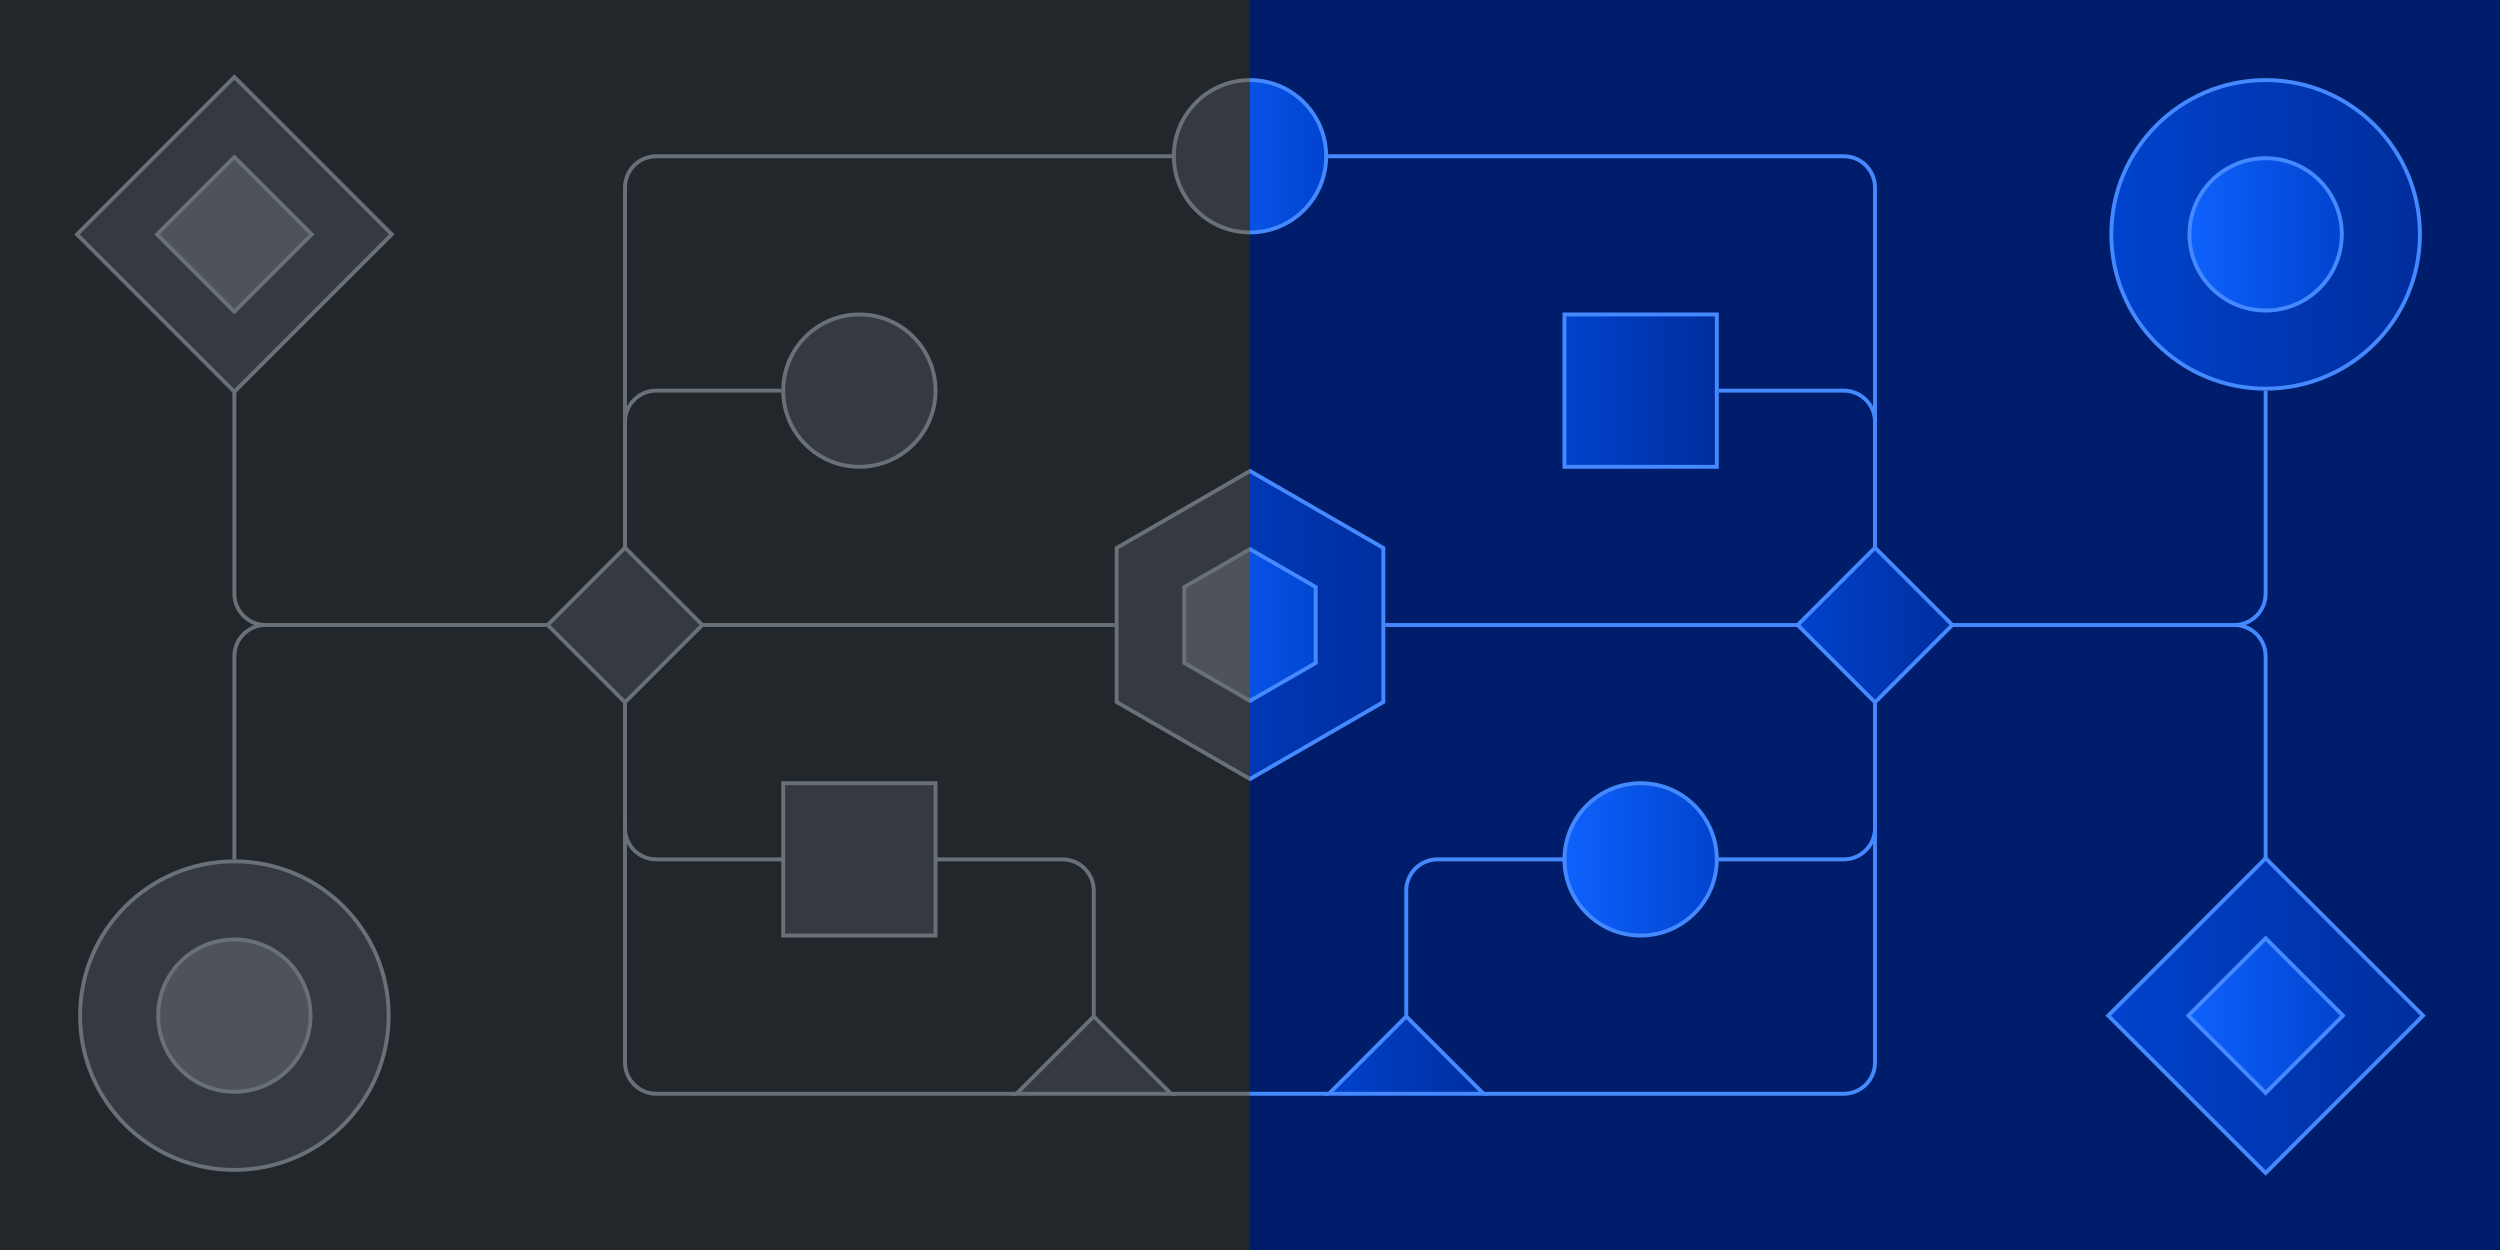
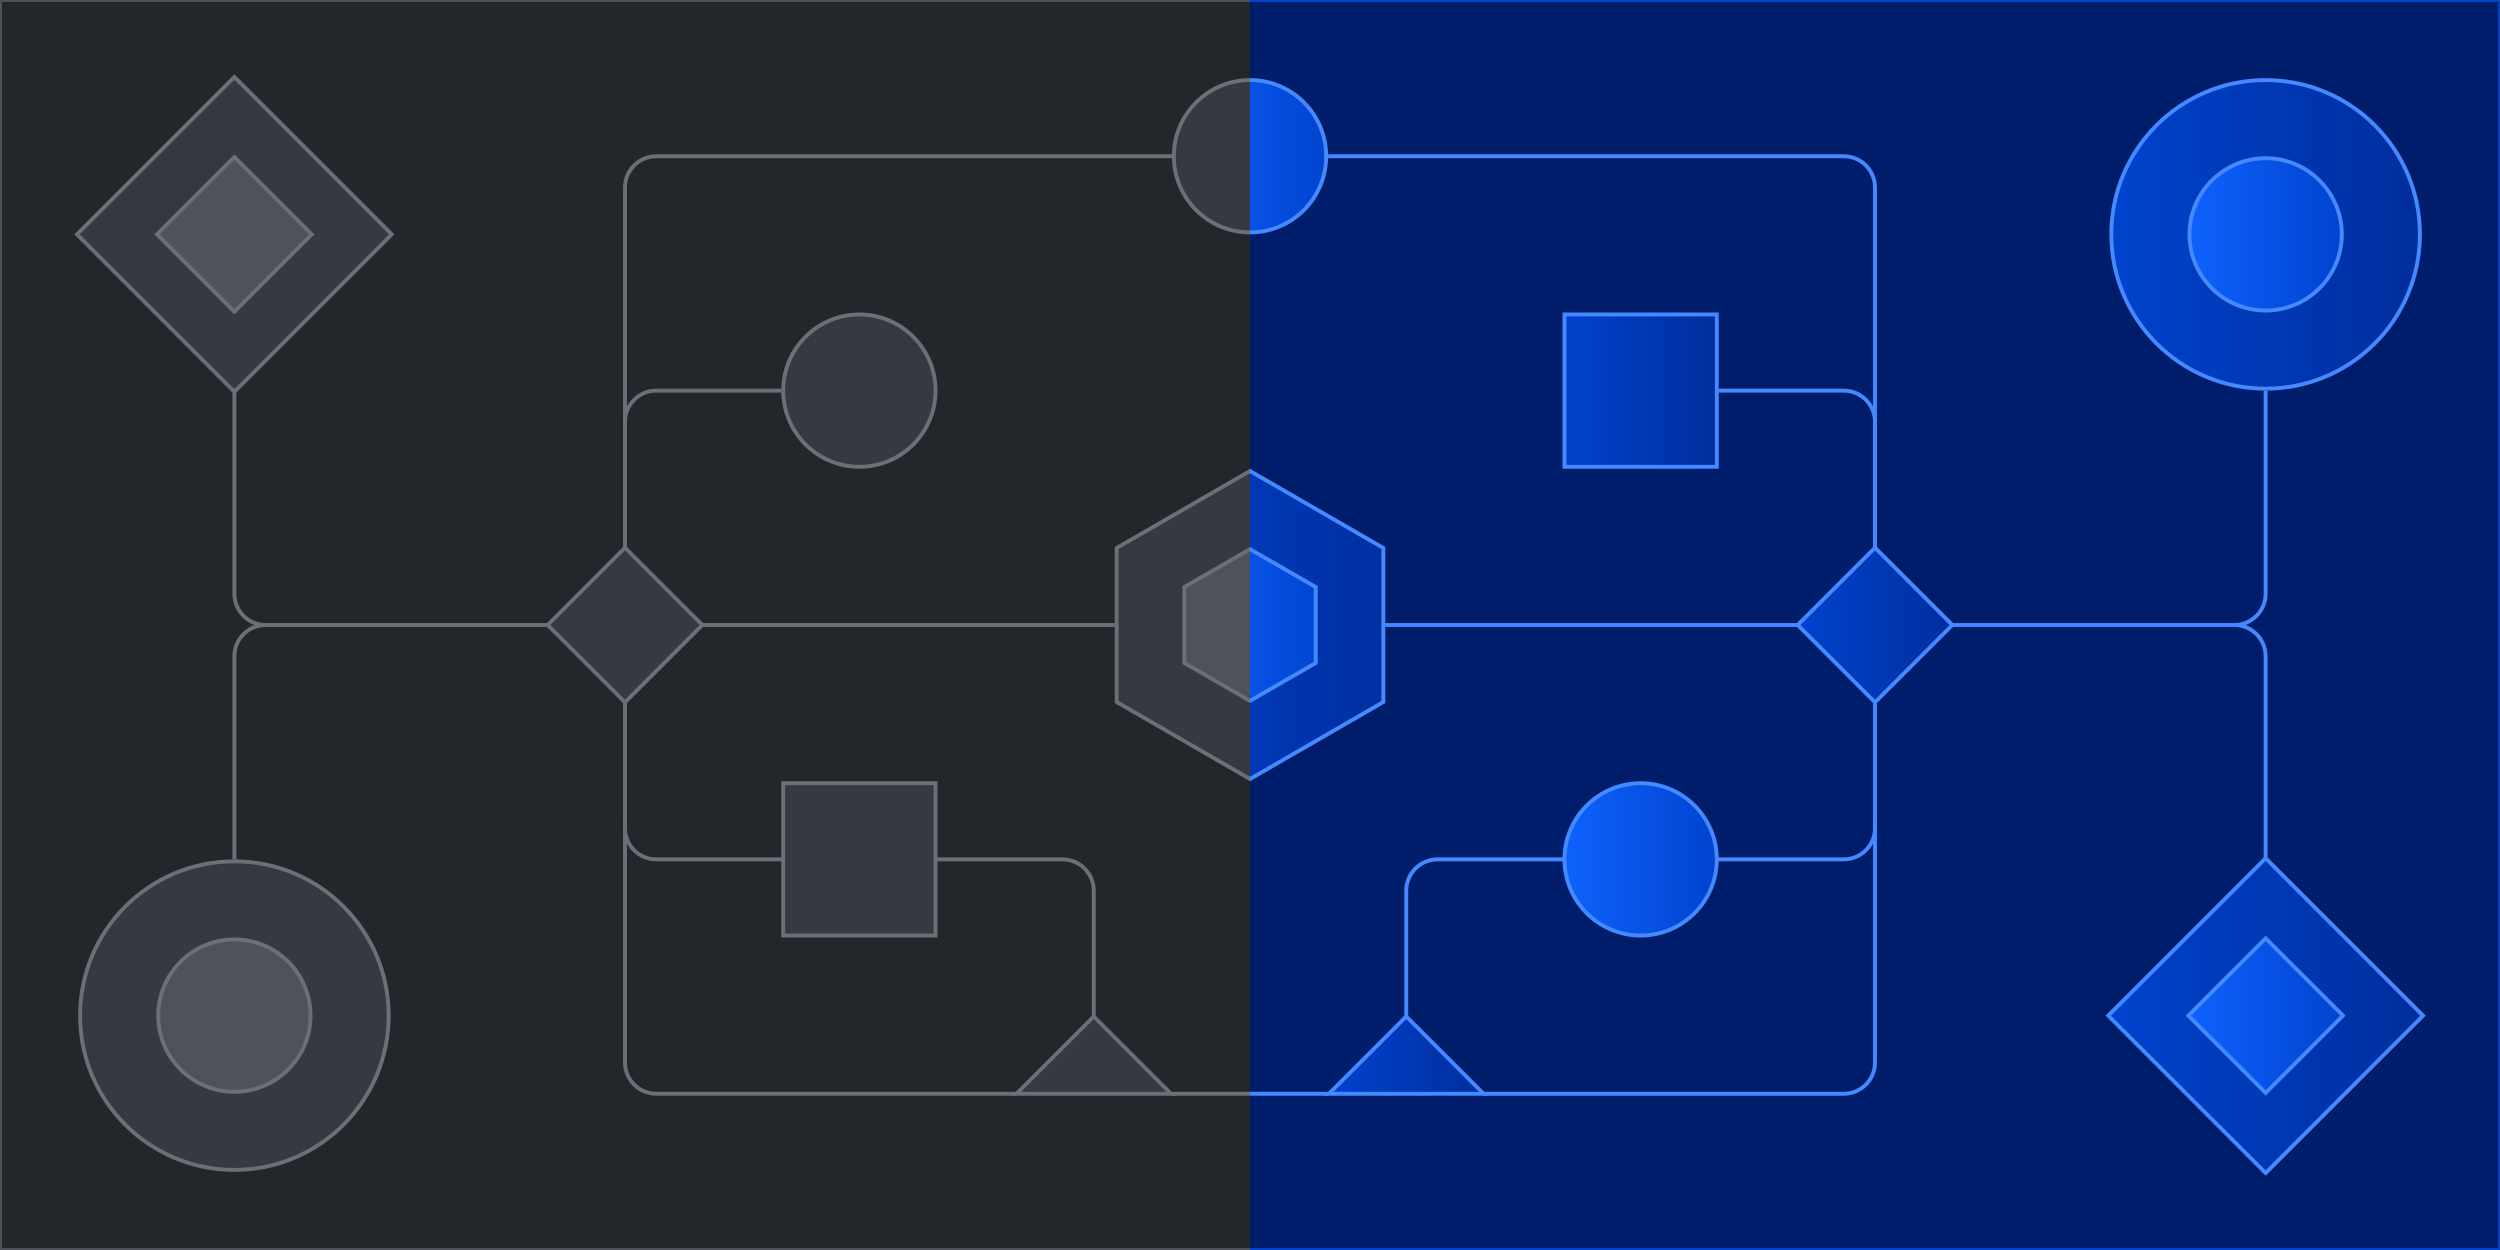
<svg xmlns="http://www.w3.org/2000/svg" width="2560" height="1280" fill="none" viewBox="0 0 2560 1280">
  <g clip-path="url(#a)">
    <g clip-path="url(#b)">
+       <mask id="c" fill="#fff">
+         <path d="M0 0h1280v1280H0z" />
+       </mask>
      <path fill="#21272a" d="M0 0h1280v1280H0z" />
-       <path fill="#343a3f" stroke="#697077" stroke-width="4" d="M560.828 640 640 560.828 719.172 640 640 719.172zM78.828 240 240 78.83 401.17 240 240 401.172z" />
+       <path fill="#343a3f" stroke="#697077" stroke-width="4" d="M560.828 640 640 560.828 719.172 640 640 719.172zm-482-400L240 78.83 401.17 240 240 401.172z" />
      <path fill="#4d5358" stroke="#697077" stroke-width="4" d="M160.828 240 240 160.828 319.172 240 240 319.172z" />
      <circle cx="240" cy="1040" r="158" fill="#343a3f" stroke="#697077" stroke-width="4" />
      <circle cx="240" cy="1040" r="78" fill="#4d5358" stroke="#697077" stroke-width="4" />
      <circle cx="880" cy="400" r="78" fill="#343a3f" stroke="#697077" stroke-width="4" />
      <circle cx="1280" cy="160" r="78" fill="#343a3f" stroke="#697077" stroke-width="4" />
-       <path stroke="#697077" stroke-width="4" d="M1200.5 160H672c-17.673 0-32 14.327-32 32v368M240 880V672c0-17.673 14.327-32 32-32h288M240 400v208c0 17.673 14.327 32 32 32h288M720 640h421.5M640 720v128c0 17.673 14.327 32 32 32h129" />
+       <path stroke="#697077" stroke-width="4" d="M1200.5 160H672c-17.673 0-32 14.327-32 32v368M240 880V672c0-17.673 14.327-32 32-32h288M240 400v208c0 17.673 14.327 32 32 32h288m160 0h421.5M640 720v128c0 17.673 14.327 32 32 32h129" />
      <path fill="#343a3f" stroke="#697077" stroke-width="4" d="M802 802h156v156H802z" />
      <path stroke="#697077" stroke-width="4" d="M640 836v252c0 17.67 14.327 32 32 32h368.5" />
      <path fill="#343a3f" stroke="#697077" stroke-width="4" d="M1416.56 561.154v157.691L1280 797.689l-136.56-78.844V561.154L1280 482.31z" />
      <path fill="#4d5358" stroke="#697077" stroke-width="4" d="M1347.28 601.154v77.691L1280 717.689l-67.28-38.844v-77.691L1280 562.31z" />
-       <path stroke="#697077" stroke-width="4" d="M959.5 880H1088c17.67 0 32 14.327 32 32v128M1200 1120h160M640 560V432c0-17.673 14.327-32 32-32h128" />
+       <path stroke="#697077" stroke-width="4" d="M959.5 880H1088c17.67 0 32 14.327 32 32v128m80 80h160M640 560V432c0-17.673 14.327-32 32-32h128" />
      <path fill="#343a3f" stroke="#697077" stroke-width="4" d="M1199.17 1120h-158.34l79.17-79.17z" />
    </g>
-     <g clip-path="url(#c)">
+     <path fill="#4d5358" d="M0 0v-2h-2v2zm0 1280h-2v2h2zM0 0v2h1280v-4H0zm1280 1280v-2H0v4h1280zM0 1280h2V0h-4v1280z" mask="url(#c)" />
+     <g clip-path="url(#d)">
+       <mask id="p" fill="#fff">
+         <path d="M1280 0h1280v1280H1280z" />
+       </mask>
      <path fill="#001d6c" d="M1280 0h1280v1280H1280z" />
-       <path stroke="#4589ff" stroke-width="4" d="M1360 160h528c17.67 0 32 14.327 32 32v368M2320 400v208c0 17.673-14.33 32-32 32h-288M2320 880V672c0-17.673-14.33-32-32-32h-288M1418.5 640H1840M1920 720v128c0 17.673-14.33 32-32 32h-129" />
-       <path stroke="#4589ff" stroke-width="4" d="M1920 836v252c0 17.67-14.33 32-32 32h-368.5M1600.5 880H1472c-17.67 0-32 14.327-32 32v128M1920 560V432c0-17.673-14.33-32-32-32h-128" />
-       <path fill="url(#d)" stroke="#4589ff" stroke-width="4" d="M2.828 0h227.931v227.931H2.828z" transform="rotate(225 1293.392 72.306)scale(-1 1)" />
-       <path fill="url(#e)" stroke="#4589ff" stroke-width="4" d="M2.828 0h111.966v111.966H2.828z" transform="rotate(225 1334.392 55.323)scale(-1 1)" />
-       <path fill="url(#f)" stroke="#4589ff" stroke-width="4" d="M1840.83 640h111.966v111.966H1840.83z" transform="rotate(-45 1840.83 640)" />
-       <circle cx="2320" cy="240" r="158" fill="url(#g)" stroke="#4589ff" stroke-width="4" />
-       <circle cx="2320" cy="240" r="78" fill="url(#h)" stroke="#4589ff" stroke-width="4" />
-       <circle cx="1680" cy="880" r="78" fill="url(#i)" stroke="#4589ff" stroke-width="4" />
-       <circle cx="1280" cy="160" r="78" fill="url(#j)" stroke="#4589ff" stroke-width="4" />
-       <path fill="url(#k)" stroke="#4589ff" stroke-width="4" d="M1602 322h156v156h-156z" />
-       <path fill="url(#l)" stroke="#4589ff" stroke-width="4" d="M1416.56 561.154v157.691L1280 797.689l-136.56-78.844V561.154L1280 482.31z" />
-       <path fill="url(#m)" stroke="#4589ff" stroke-width="4" d="M1347.28 601.154v77.691L1280 717.689l-67.28-38.844v-77.691L1280 562.31z" />
+       <path stroke="#4589ff" stroke-width="4" d="M1360 160h528c17.67 0 32 14.327 32 32v368m400-160v208c0 17.673-14.33 32-32 32h-288m320 240V672c0-17.673-14.33-32-32-32h-288m-581.5 0H1840m80 80v128c0 17.673-14.33 32-32 32h-129" />
+       <path stroke="#4589ff" stroke-width="4" d="M1920 836v252c0 17.67-14.33 32-32 32h-368.5m81-240H1472c-17.67 0-32 14.327-32 32v128m480-480V432c0-17.673-14.33-32-32-32h-128" />
+       <path fill="url(#e)" stroke="#4589ff" stroke-width="4" d="M2.828 0h227.931v227.931H2.828z" transform="rotate(225 1293.392 72.306)scale(-1 1)" />
+       <path fill="url(#f)" stroke="#4589ff" stroke-width="4" d="M2.828 0h111.966v111.966H2.828z" transform="rotate(225 1334.392 55.323)scale(-1 1)" />
+       <path fill="url(#g)" stroke="#4589ff" stroke-width="4" d="M1840.83 640h111.966v111.966H1840.83z" transform="rotate(-45 1840.83 640)" />
+       <circle cx="2320" cy="240" r="158" fill="url(#h)" stroke="#4589ff" stroke-width="4" />
+       <circle cx="2320" cy="240" r="78" fill="url(#i)" stroke="#4589ff" stroke-width="4" />
+       <circle cx="1680" cy="880" r="78" fill="url(#j)" stroke="#4589ff" stroke-width="4" />
+       <circle cx="1280" cy="160" r="78" fill="url(#k)" stroke="#4589ff" stroke-width="4" />
+       <path fill="url(#l)" stroke="#4589ff" stroke-width="4" d="M1602 322h156v156h-156z" />
+       <path fill="url(#m)" stroke="#4589ff" stroke-width="4" d="M1416.56 561.154v157.691L1280 797.689l-136.56-78.844V561.154L1280 482.31z" />
+       <path fill="url(#n)" stroke="#4589ff" stroke-width="4" d="M1347.28 601.154v77.691L1280 717.689l-67.28-38.844v-77.691L1280 562.31z" />
      <path stroke="#4589ff" stroke-width="4" d="M1200 1120h160" />
-       <path fill="url(#n)" stroke="#4589ff" stroke-width="4" d="M1519.17 1120h-158.34l79.17-79.17z" />
+       <path fill="url(#o)" stroke="#4589ff" stroke-width="4" d="M1519.17 1120h-158.34l79.17-79.17z" />
    </g>
+     <path fill="#0043ce" d="M2560 0h2v-2h-2zm0 1280v2h2v-2zM1280 0v2h1280v-4H1280zm1280 0h-2v1280h4V0zm0 1280v-2H1280v4h1280z" mask="url(#p)" />
  </g>
  <defs>
-     <linearGradient id="d" x1="231.931" x2="0" y1="231.931" y2="0" gradientUnits="userSpaceOnUse">
+     <linearGradient id="e" x1="231.931" x2="0" y1="231.931" y2="0" gradientUnits="userSpaceOnUse">
      <stop stop-color="#002d9c" />
      <stop offset="1" stop-color="#0043ce" />
    </linearGradient>
-     <linearGradient id="e" x1="115.966" x2="0" y1="115.966" y2="0" gradientUnits="userSpaceOnUse">
+     <linearGradient id="f" x1="115.966" x2="0" y1="115.966" y2="0" gradientUnits="userSpaceOnUse">
      <stop stop-color="#0043ce" />
      <stop offset="1" stop-color="#0f62fe" />
    </linearGradient>
-     <linearGradient id="f" x1="1953.97" x2="1838" y1="755.965" y2="640" gradientUnits="userSpaceOnUse">
+     <linearGradient id="g" x1="1953.97" x2="1838" y1="755.965" y2="640" gradientUnits="userSpaceOnUse">
      <stop stop-color="#002d9c" />
      <stop offset="1" stop-color="#0043ce" />
    </linearGradient>
-     <linearGradient id="g" x1="2480" x2="2160" y1="240" y2="240" gradientUnits="userSpaceOnUse">
+     <linearGradient id="h" x1="2480" x2="2160" y1="240" y2="240" gradientUnits="userSpaceOnUse">
      <stop stop-color="#002d9c" />
      <stop offset="1" stop-color="#0043ce" />
    </linearGradient>
-     <linearGradient id="h" x1="2400" x2="2240" y1="240" y2="240" gradientUnits="userSpaceOnUse">
+     <linearGradient id="i" x1="2400" x2="2240" y1="240" y2="240" gradientUnits="userSpaceOnUse">
      <stop stop-color="#0043ce" />
      <stop offset="1" stop-color="#0f62fe" />
    </linearGradient>
-     <linearGradient id="i" x1="1760" x2="1600" y1="880" y2="880" gradientUnits="userSpaceOnUse">
+     <linearGradient id="j" x1="1760" x2="1600" y1="880" y2="880" gradientUnits="userSpaceOnUse">
      <stop stop-color="#0043ce" />
      <stop offset="1" stop-color="#0f62fe" />
    </linearGradient>
-     <linearGradient id="j" x1="1360" x2="1200" y1="160" y2="160" gradientUnits="userSpaceOnUse">
+     <linearGradient id="k" x1="1360" x2="1200" y1="160" y2="160" gradientUnits="userSpaceOnUse">
      <stop stop-color="#0043ce" />
      <stop offset="1" stop-color="#0f62fe" />
    </linearGradient>
-     <linearGradient id="k" x1="1760" x2="1600" y1="400" y2="400" gradientUnits="userSpaceOnUse">
+     <linearGradient id="l" x1="1760" x2="1600" y1="400" y2="400" gradientUnits="userSpaceOnUse">
      <stop stop-color="#002d9c" />
      <stop offset="1" stop-color="#0043ce" />
    </linearGradient>
-     <linearGradient id="l" x1="1440" x2="1120" y1="640" y2="640" gradientUnits="userSpaceOnUse">
+     <linearGradient id="m" x1="1440" x2="1120" y1="640" y2="640" gradientUnits="userSpaceOnUse">
      <stop stop-color="#002d9c" />
      <stop offset="1" stop-color="#0043ce" />
    </linearGradient>
-     <linearGradient id="m" x1="1360" x2="1200" y1="640" y2="640" gradientUnits="userSpaceOnUse">
+     <linearGradient id="n" x1="1360" x2="1200" y1="640" y2="640" gradientUnits="userSpaceOnUse">
      <stop stop-color="#0043ce" />
      <stop offset="1" stop-color="#0f62fe" />
    </linearGradient>
-     <linearGradient id="n" x1="1524" x2="1356" y1="1080" y2="1080" gradientUnits="userSpaceOnUse">
+     <linearGradient id="o" x1="1524" x2="1356" y1="1080" y2="1080" gradientUnits="userSpaceOnUse">
      <stop stop-color="#002d9c" />
      <stop offset="1" stop-color="#0043ce" />
    </linearGradient>
    <clipPath id="a">
      <path fill="#fff" d="M0 0h2560v1280H0z" />
    </clipPath>
    <clipPath id="b">
      <path fill="#fff" d="M0 0h1280v1280H0z" />
    </clipPath>
-     <clipPath id="c">
+     <clipPath id="d">
      <path fill="#fff" d="M1280 0h1280v1280H1280z" />
    </clipPath>
  </defs>
</svg>
